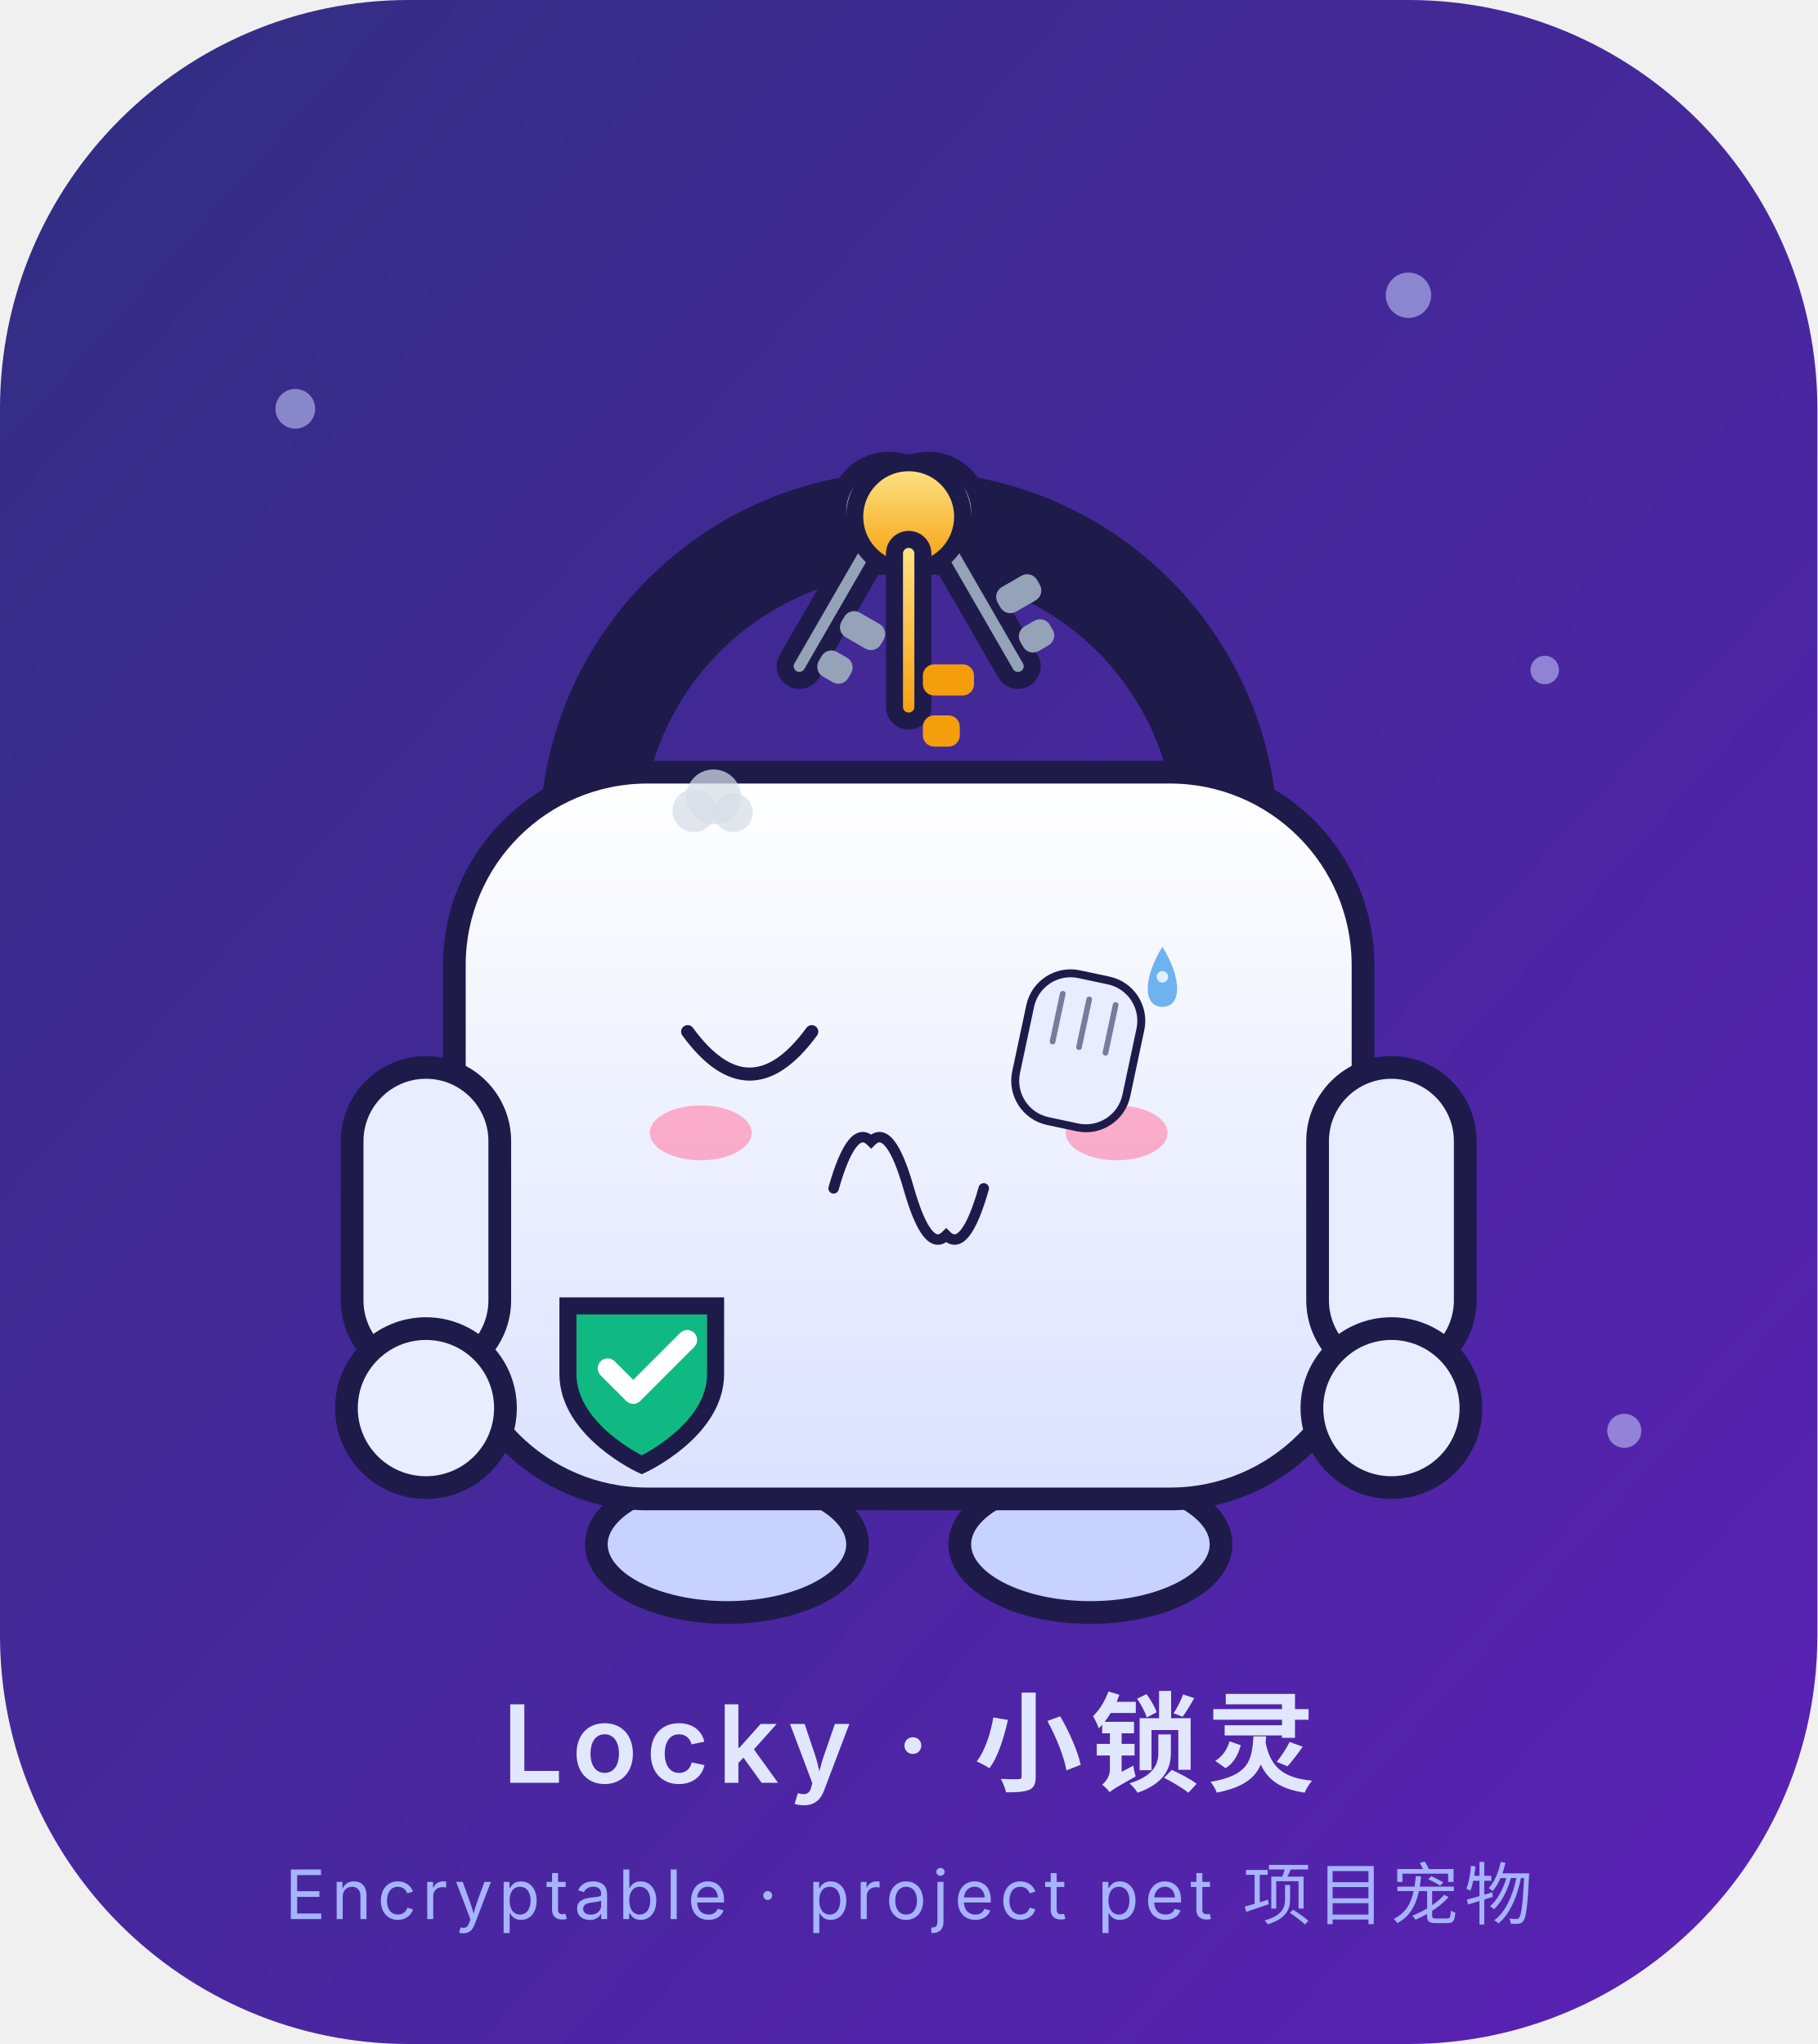
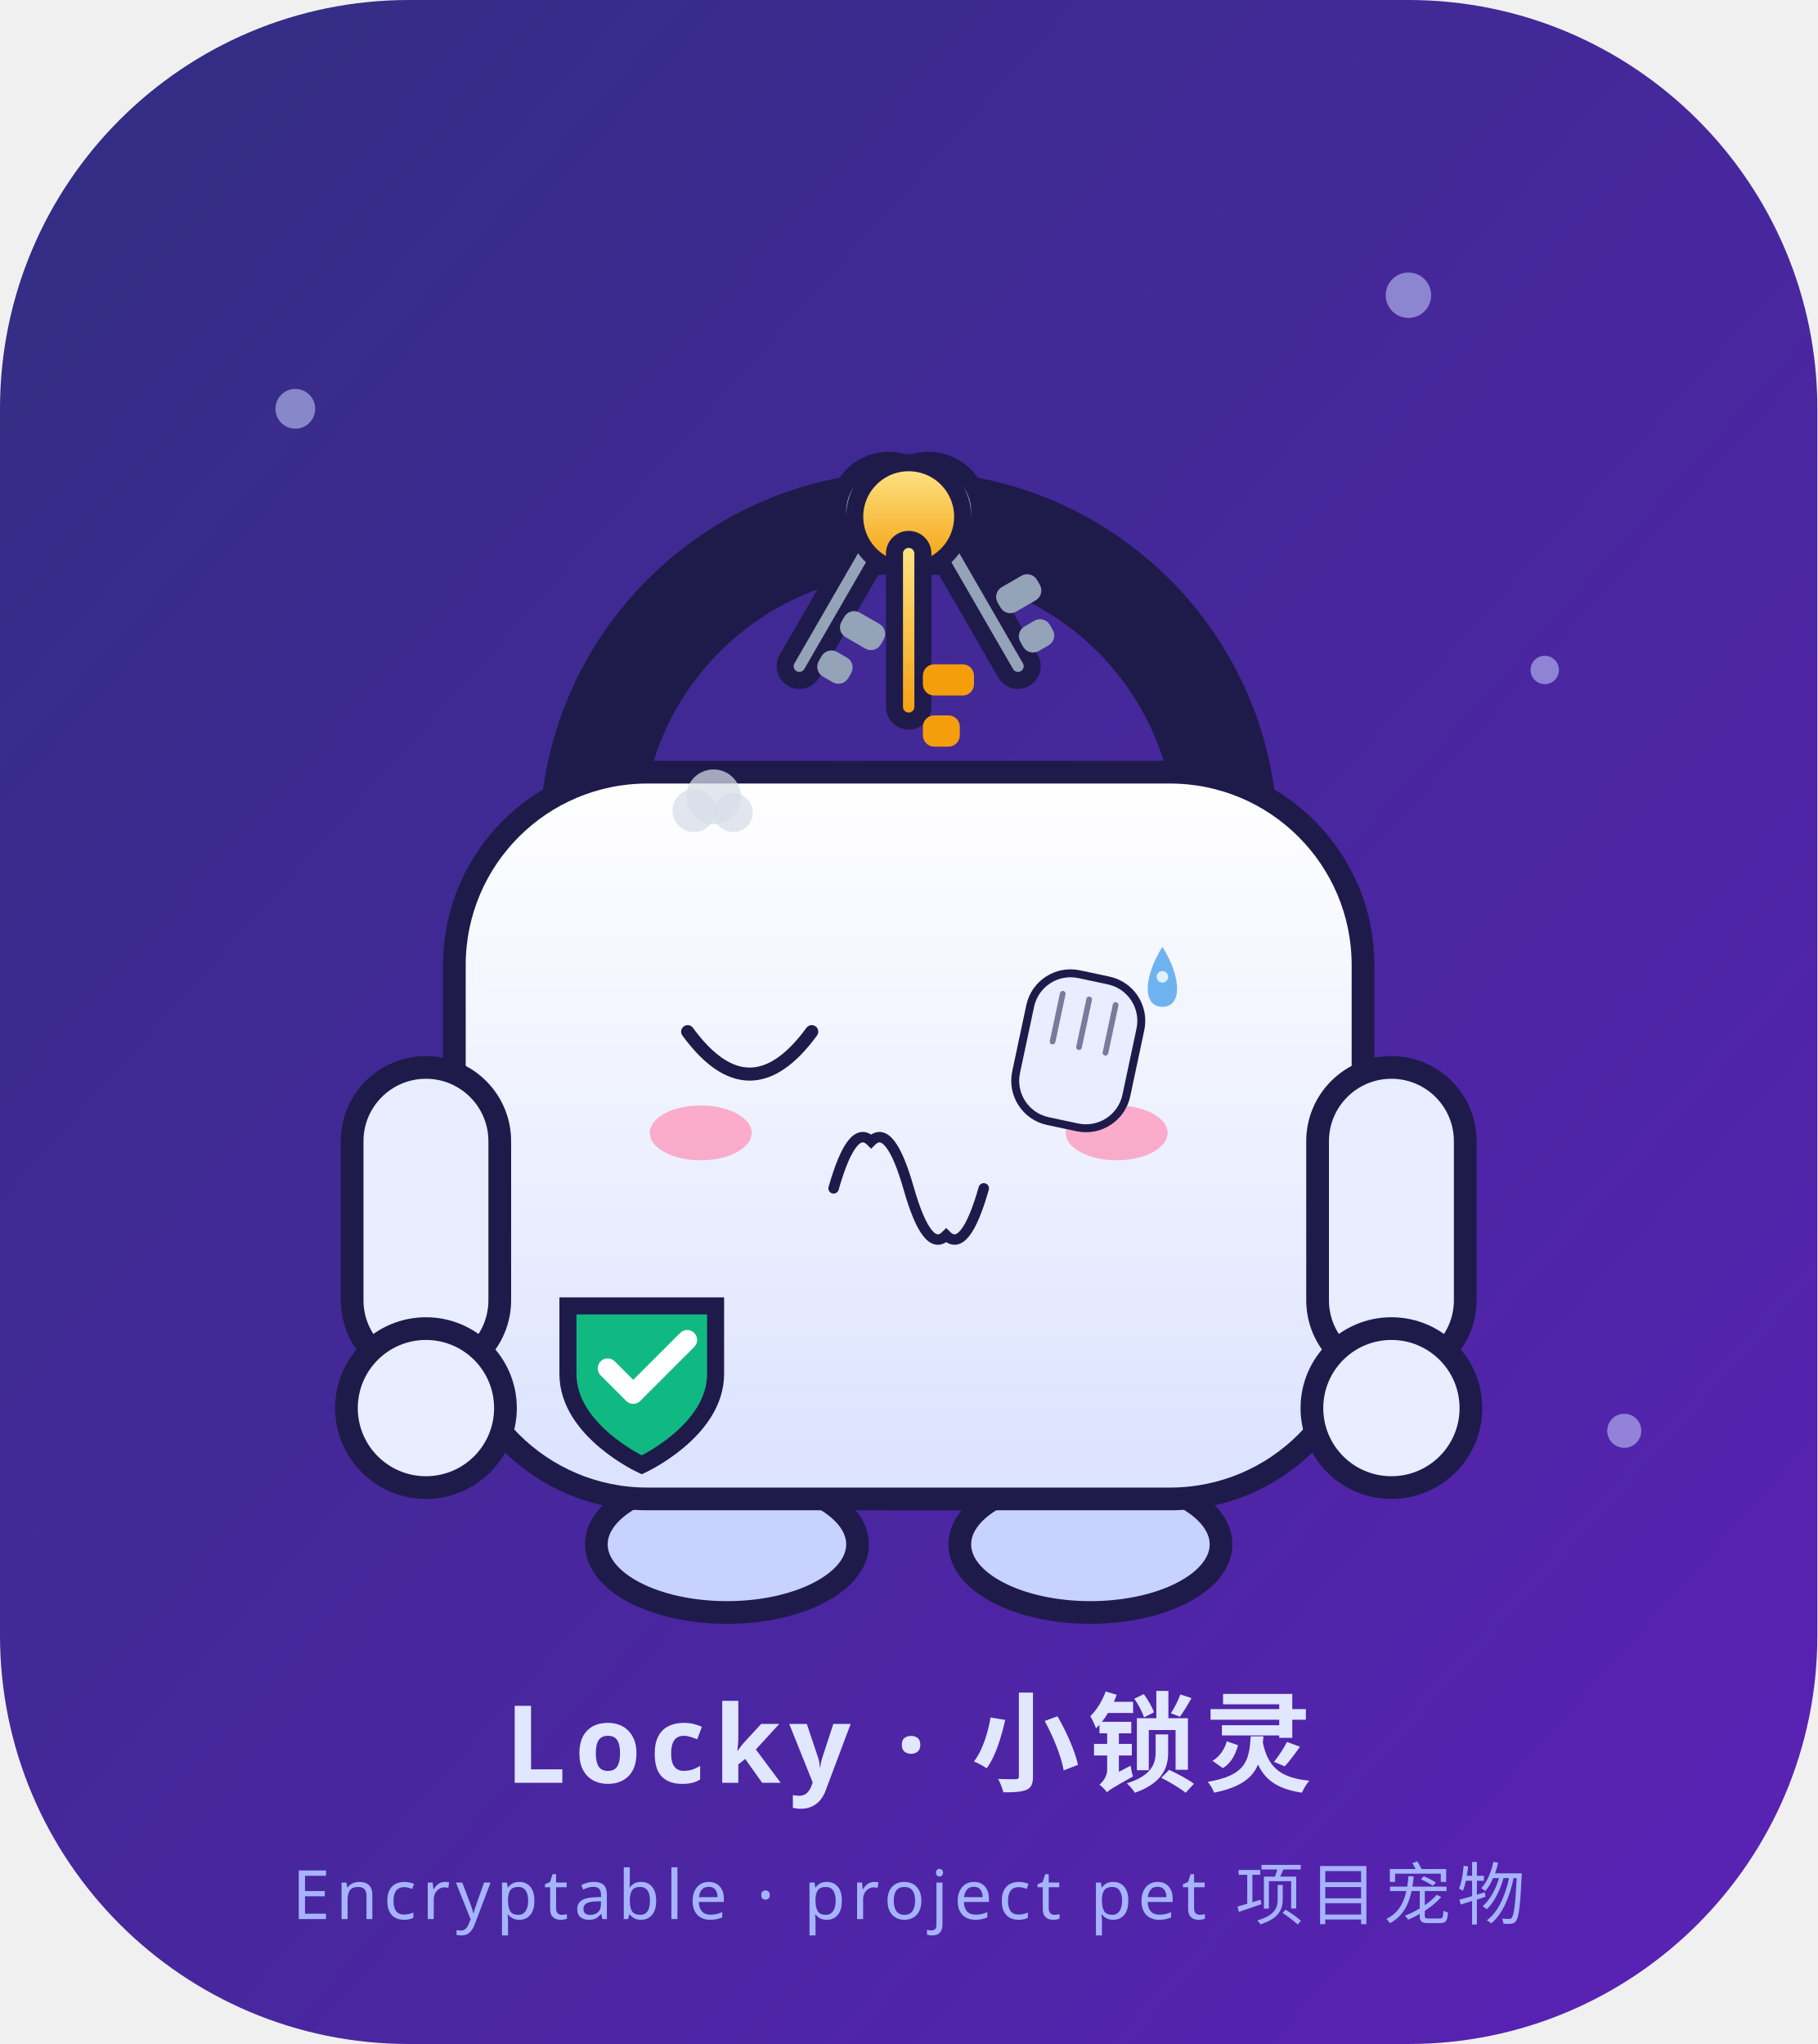
<svg xmlns="http://www.w3.org/2000/svg" viewBox="0 0 320 360" width="320" height="360" role="img" aria-label="Locky · 捂脸 Facepalm">
  <style>
.ex-motion { animation: ex-headshake 0.9s ease-in-out infinite; transform-box: fill-box; transform-origin: 50% 50%; }
.ex-anim-tear { animation: ex-tear 1.8s ease-in infinite; transform-box: fill-box; transform-origin: center; }
.ex-anim-sweat { animation: ex-tear 1.5s ease-in infinite; transform-box: fill-box; transform-origin: center; }
.ex-anim-heart { animation: ex-heart 2.2s ease-out infinite; transform-box: fill-box; transform-origin: center; }
.ex-anim-spark { animation: ex-spark 1.9s ease-in-out infinite; transform-box: fill-box; transform-origin: center; }
.ex-anim-rain { animation: ex-rain 1.4s linear infinite; transform-box: fill-box; transform-origin: center; }
.ex-anim-confetti { animation: ex-confetti 2.4s linear infinite; transform-box: fill-box; transform-origin: center; }
.ex-anim-pulse { animation: ex-pulse 1.6s ease-in-out infinite; transform-box: fill-box; transform-origin: center; }
.ex-anim-knock { animation: ex-knock 0.55s ease-in-out infinite; transform-box: fill-box; transform-origin: center; }
.ex-anim-knockline { animation: ex-knockline 0.55s ease-out infinite; transform-box: fill-box; transform-origin: center; }
.ex-anim-palm { animation: ex-palm 0.9s ease-in-out infinite; transform-box: fill-box; transform-origin: center; }
.ex-anim-steam { animation: ex-steam 1.8s ease-out infinite; transform-box: fill-box; transform-origin: center; }
.ex-anim-shock { animation: ex-shock 0.5s ease-in-out infinite; transform-box: fill-box; transform-origin: center; }
.ex-anim-please { animation: ex-please 1.4s ease-in-out infinite; transform-box: fill-box; transform-origin: center; }
.ex-anim-drift { animation: ex-drift 4.5s ease-in-out infinite; transform-box: fill-box; transform-origin: center; }
@keyframes ex-headshake { 0%,100% { transform: rotate(0deg); } 25% { transform: rotate(-2deg); } 75% { transform: rotate(2deg); } }
@keyframes ex-tear { 0% { transform: translateY(0); opacity: 0; } 18% { opacity: 1; } 100% { transform: translateY(12.65px); opacity: 0; } }
@keyframes ex-heart { 0% { transform: translateY(0) scale(.65); opacity: 0; } 20% { opacity: 1; } 100% { transform: translateY(-20.7px) scale(1.15); opacity: 0; } }
@keyframes ex-spark { 0%,100% { transform: scale(.6) rotate(0deg); opacity: .3; } 50% { transform: scale(1.15) rotate(25deg); opacity: 1; } }
@keyframes ex-rain { 0% { transform: translateY(0); opacity: 0; } 20% { opacity: 1; } 100% { transform: translateY(13.8px); opacity: 0; } }
@keyframes ex-confetti { 0% { transform: translateY(-4.02px) rotate(0deg); opacity: 1; } 100% { transform: translateY(18.4px) rotate(200deg); opacity: 0; } }
@keyframes ex-pulse { 0%,100% { transform: scale(1); opacity: .35; } 50% { transform: scale(1.18); opacity: .7; } }
@keyframes ex-knock { 0%,100% { transform: translateX(5.17px); } 35% { transform: translateX(0); } }
@keyframes ex-knockline { 0%,100% { transform: scaleX(.6); opacity: .35; } 35% { transform: scaleX(1); opacity: 1; } }
@keyframes ex-palm { 0%,100% { transform: translateY(0) rotate(0deg); } 50% { transform: translateY(-1.38px) rotate(-4deg); } }
@keyframes ex-steam { 0% { transform: translateY(0); opacity: .7; } 100% { transform: translateY(-10.35px); opacity: 0; } }
@keyframes ex-shock { 0%,100% { transform: scaleX(.7); opacity: .4; } 50% { transform: scaleX(1.25); opacity: 1; } }
@keyframes ex-please { 0%,100% { transform: translateY(0); } 50% { transform: translateY(-2.07px); } }
@keyframes ex-drift { 0%,100% { transform: translateY(0); } 50% { transform: translateY(-2.3px); } }
@media (prefers-reduced-motion: reduce) {
  .ex-motion, [class*="ex-anim-"] { animation: none !important; }
}
</style>
  <g class="ex-motion ex-facepalm">
    <g class="ex-base">
      <defs>
        <linearGradient id="bg" x1="0" y1="0" x2="1" y2="1">
          <stop offset="0" stop-color="#312E81" />
          <stop offset="1" stop-color="#5B21B6" />
        </linearGradient>
        <linearGradient id="body" x1="0" y1="0" x2="0" y2="1">
          <stop offset="0" stop-color="#FFFFFF" />
          <stop offset="1" stop-color="#DBE2FF" />
        </linearGradient>
        <linearGradient id="keyGold" x1="0" y1="0" x2="0" y2="1">
          <stop offset="0" stop-color="#FDE68A" />
          <stop offset="1" stop-color="#F59E0B" />
        </linearGradient>
      </defs>
      <rect width="320" height="360" rx="72" fill="url(#bg)" />
      <g opacity="0.55" fill="#C7D2FE">
        <circle cx="52" cy="72" r="3.5" />
        <circle cx="272" cy="118" r="2.5" />
        <circle cx="248" cy="52" r="4" />
        <circle cx="70" cy="228" r="2.5" />
        <circle cx="286" cy="252" r="3" />
      </g>
      <g transform="translate(0,-10)">
        <ellipse cx="128" cy="282" rx="23" ry="12" fill="#C7D2FE" stroke="#1E1B4B" stroke-width="4" />
        <ellipse cx="192" cy="282" rx="23" ry="12" fill="#C7D2FE" stroke="#1E1B4B" stroke-width="4" />
        <path d="M104 158 A56 56 0 0 1 216 158" fill="none" stroke="#1E1B4B" stroke-width="18" stroke-linecap="round" />
        <g transform="rotate(-30 160 94)">
          <circle cx="160" cy="101" r="9" fill="#94A3B8" stroke="#1E1B4B" stroke-width="3" />
          <rect x="157.5" y="105" width="5" height="30" rx="2.5" fill="#94A3B8" stroke="#1E1B4B" stroke-width="3" />
          <rect x="162.5" y="119" width="8" height="5" rx="2" fill="#94A3B8" />
          <rect x="162.5" y="127" width="6" height="5" rx="2" fill="#94A3B8" />
        </g>
        <g transform="rotate(30 160 94)">
          <circle cx="160" cy="101" r="9" fill="#94A3B8" stroke="#1E1B4B" stroke-width="3" />
          <rect x="157.5" y="105" width="5" height="30" rx="2.5" fill="#94A3B8" stroke="#1E1B4B" stroke-width="3" />
          <rect x="162.5" y="119" width="8" height="5" rx="2" fill="#94A3B8" />
          <rect x="162.5" y="127" width="6" height="5" rx="2" fill="#94A3B8" />
        </g>
        <g>
          <circle cx="160" cy="101" r="9.5" fill="url(#keyGold)" stroke="#1E1B4B" stroke-width="3" />
          <rect x="157.5" y="105" width="5" height="32" rx="2.5" fill="url(#keyGold)" stroke="#1E1B4B" stroke-width="3" />
          <rect x="162.5" y="127" width="9" height="5.5" rx="2" fill="#F59E0B" />
          <rect x="162.5" y="136" width="6.5" height="5.5" rx="2" fill="#F59E0B" />
        </g>
        <rect x="80" y="146" width="160" height="128" rx="34" fill="url(#body)" stroke="#1E1B4B" stroke-width="4" />
        <rect x="62" y="198" width="26" height="54" rx="13" fill="#E8EDFF" stroke="#1E1B4B" stroke-width="4" />
        <rect x="232" y="198" width="26" height="54" rx="13" fill="#E8EDFF" stroke="#1E1B4B" stroke-width="4" />
        <circle cx="75" cy="258" r="14" fill="#E8EDFF" stroke="#1E1B4B" stroke-width="4" />
        <circle cx="245" cy="258" r="14" fill="#E8EDFF" stroke="#1E1B4B" stroke-width="4" />
        <path d="M100 240 h26 v12 c0 10 -13 16 -13 16 s-13 -6 -13 -16 z" fill="#10B981" stroke="#1E1B4B" stroke-width="3" />
        <path d="M107 251 l4.5 4.5 l9.5 -9.5" fill="none" stroke="#FFFFFF" stroke-width="3.5" stroke-linecap="round" stroke-linejoin="round" />
      </g>
-       <text x="160" y="314" text-anchor="middle" font-family="ui-sans-serif,-apple-system,'Segoe UI','Noto Sans SC','Microsoft YaHei',sans-serif" font-size="19" font-weight="600" fill="#E0E7FF" letter-spacing="1.5">Locky · 小锁灵</text>
-       <text x="160" y="338" text-anchor="middle" font-family="ui-sans-serif,-apple-system,'Segoe UI','Noto Sans SC','Microsoft YaHei',sans-serif" font-size="12" fill="#A5B4FC" letter-spacing="1">Encryptable · project pet 项目宠物</text>
+       <text x="160" y="314" text-anchor="middle" font-family="'Noto Sans SC','Source Han Sans SC',sans-serif" font-size="19" font-weight="600" fill="#E0E7FF" letter-spacing="1.5">Locky · 小锁灵</text>
+       <text x="160" y="338" text-anchor="middle" font-family="'Noto Sans SC','Source Han Sans SC',sans-serif" font-size="12" fill="#A5B4FC" letter-spacing="1">Encryptable · project pet 项目宠物</text>
    </g>
    <g class="ex-face">
      <path d="M 121.08,181.7 Q 132,196.65 142.93,181.7" fill="none" stroke="#1E1B4B" stroke-width="2.3" stroke-linecap="round" />
      <path d="M 146.78,209.3 Q 150.08,197.71 153.39,201.02 Q 156.69,197.71 160,209.3 Q 163.31,220.89 166.61,217.58 Q 169.92,220.89 173.22,209.3" fill="none" stroke="#1E1B4B" stroke-width="1.84" stroke-linecap="round" />
      <ellipse cx="123.38" cy="199.53" rx="8.97" ry="4.83" fill="#FF8FB3" opacity="0.7" />
      <ellipse cx="196.62" cy="199.53" rx="8.97" ry="4.83" fill="#FF8FB3" opacity="0.7" />
      <g transform="translate(189.72 185.72) rotate(12)">
        <rect class="ex-anim-palm" x="-9.92" y="-13.89" width="19.84" height="26.45" rx="7.27" fill="#E8EDFF" stroke="#1E1B4B" stroke-width="1.4" />
        <path class="ex-anim-palm" d="M -4.76,-9.92 L -4.76,-1.32" stroke="#1E1B4B" stroke-width="1" stroke-linecap="round" opacity=".55" />
        <path class="ex-anim-palm" d="M 0,-9.92 L 0,-1.32" stroke="#1E1B4B" stroke-width="1" stroke-linecap="round" opacity=".55" />
        <path class="ex-anim-palm" d="M 4.76,-9.92 L 4.76,-1.32" stroke="#1E1B4B" stroke-width="1" stroke-linecap="round" opacity=".55" />
      </g>
      <g transform="translate(122.19 142.77)">
        <circle class="ex-anim-steam" style="animation-delay:0.0s" r="3.79" fill="#D7DEE8" opacity=".72" />
      </g>
      <g transform="translate(125.64 140.35)">
        <circle class="ex-anim-steam" style="animation-delay:0.28s" r="4.83" fill="#D7DEE8" opacity=".72" />
      </g>
      <g transform="translate(129.09 143.11)">
        <circle class="ex-anim-steam" style="animation-delay:0.56s" r="3.45" fill="#D7DEE8" opacity=".72" />
      </g>
      <g transform="translate(0 0)">
        <path class="ex-anim-sweat" style="animation-delay:0.2s" d="M 204.68,166.75 C 208.12,172.27 208.12,177.33 204.68,177.33 C 201.23,177.33 201.23,172.27 204.68,166.75 Z" fill="#6FB2F0" />
        <circle cx="204.68" cy="172.04" r="1.01" fill="#FFFFFF" opacity=".8" />
      </g>
    </g>
  </g>
</svg>
